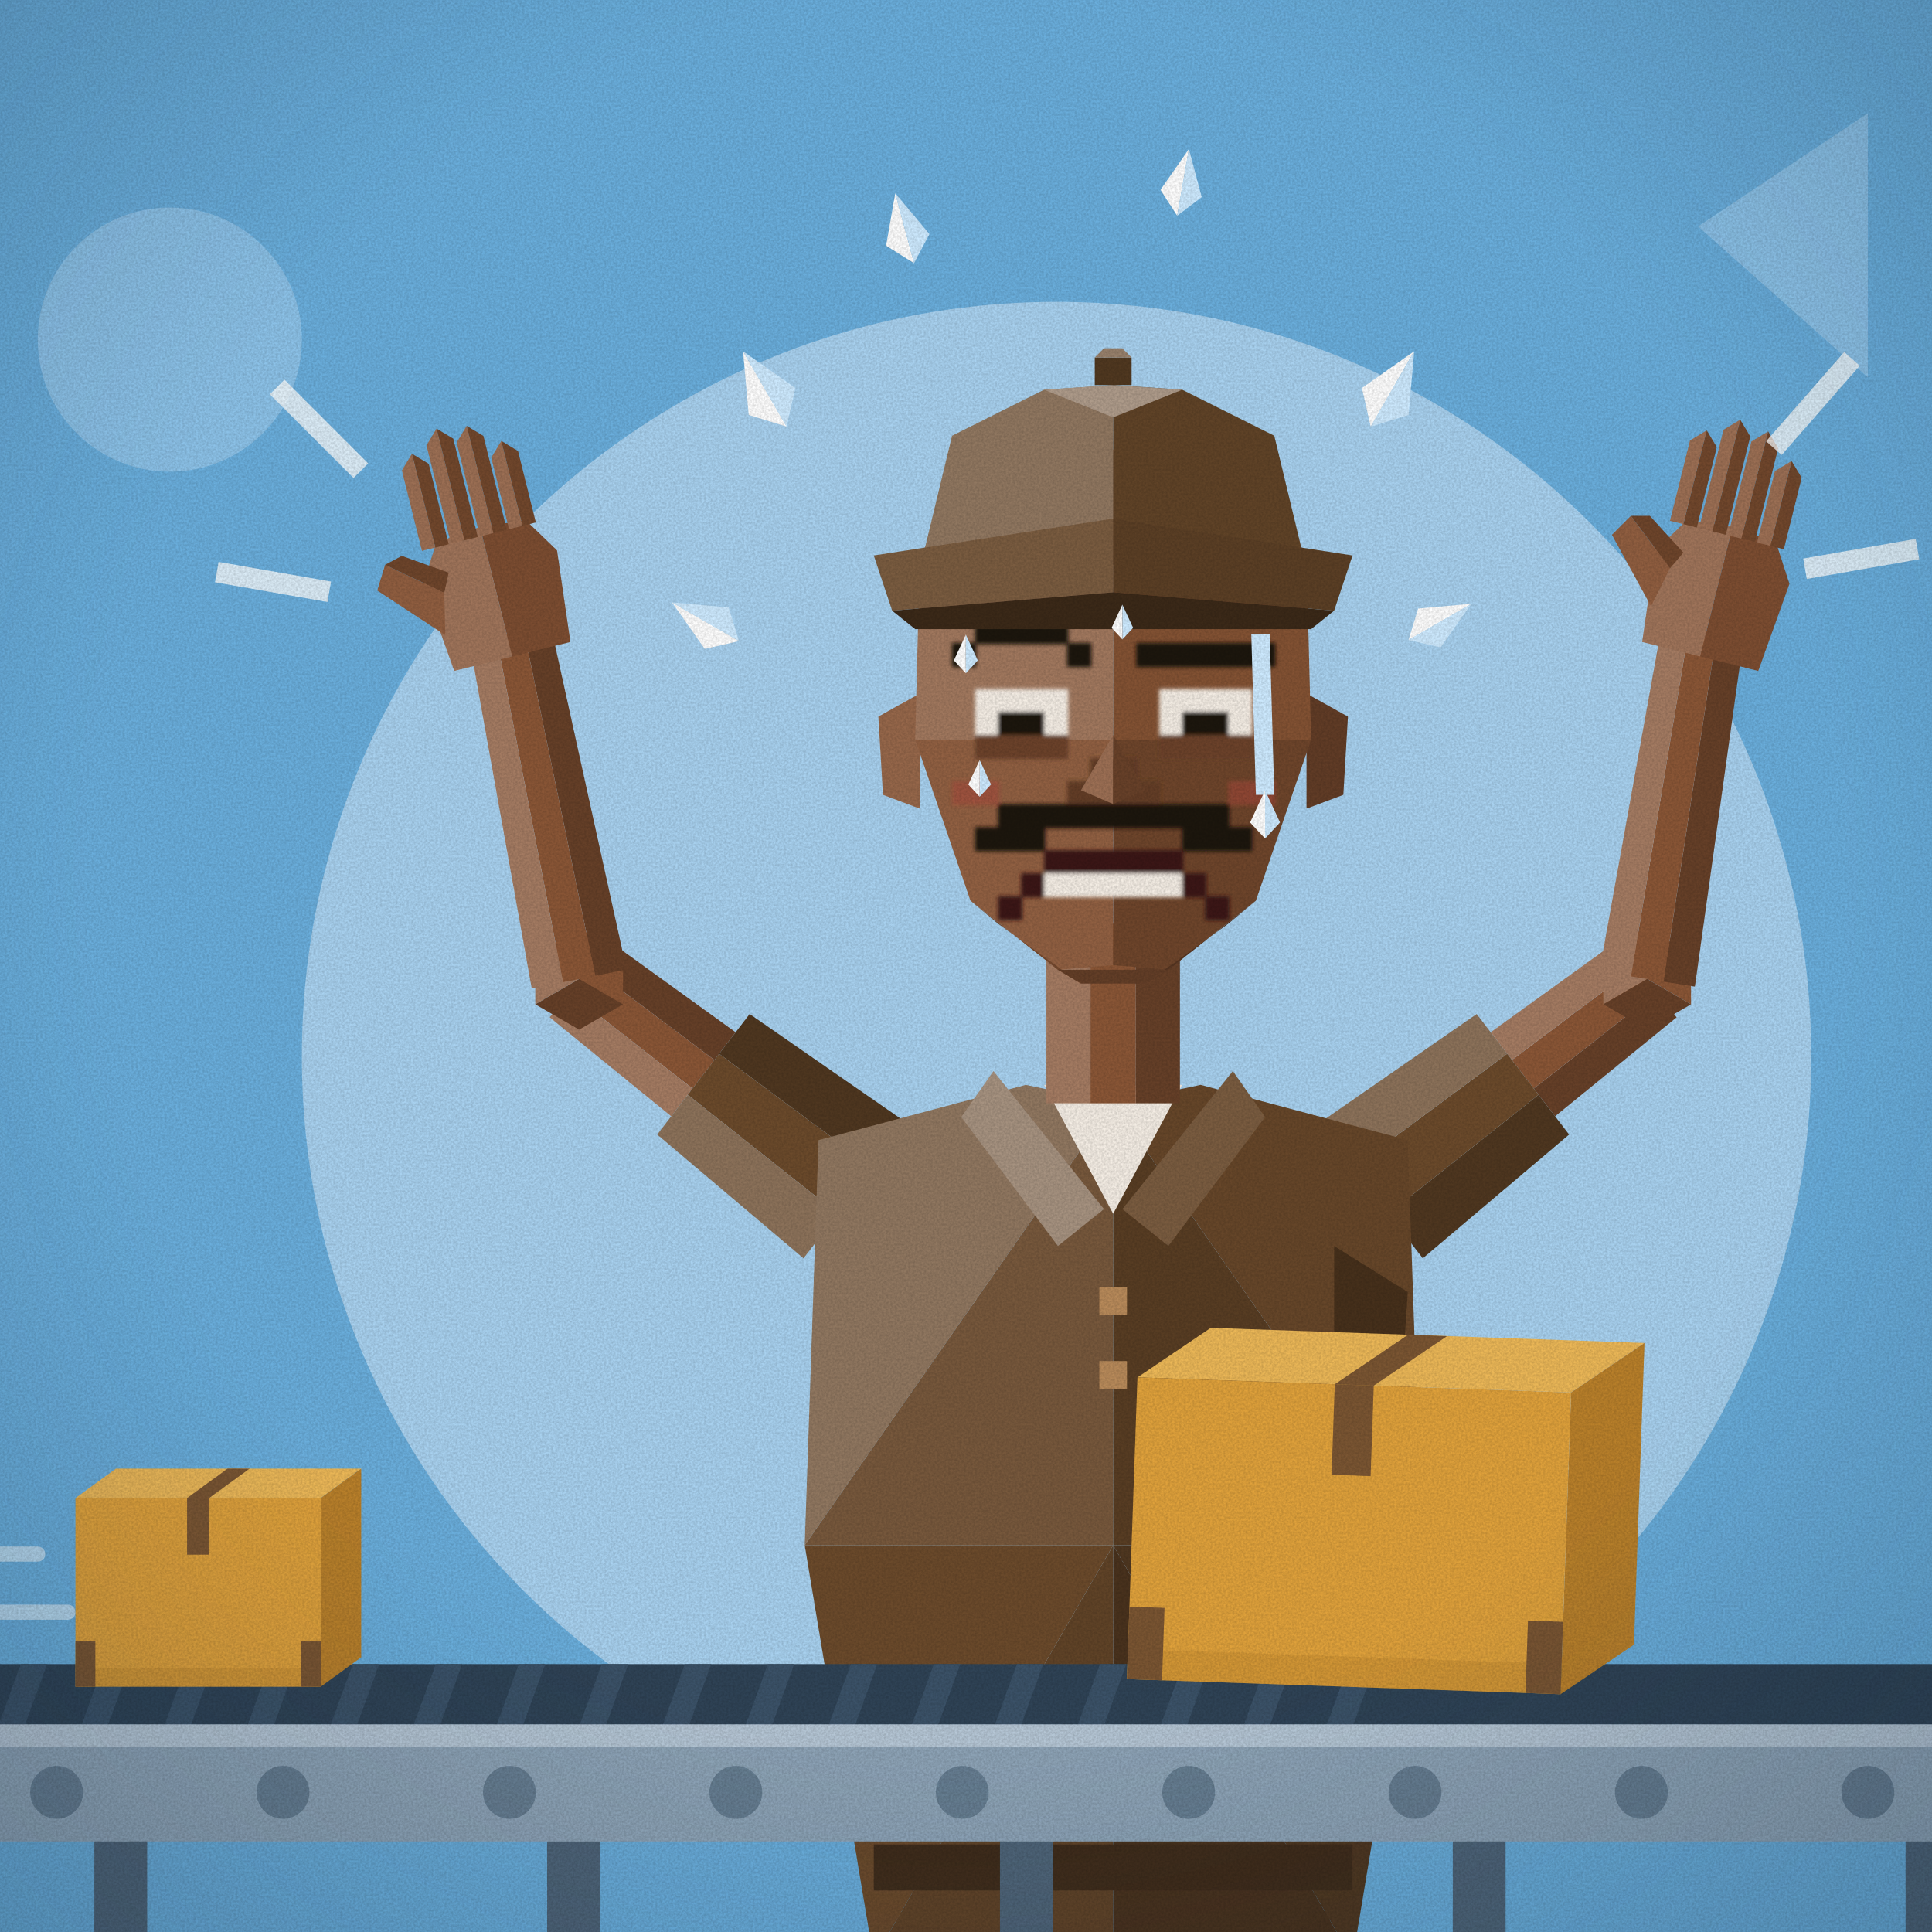
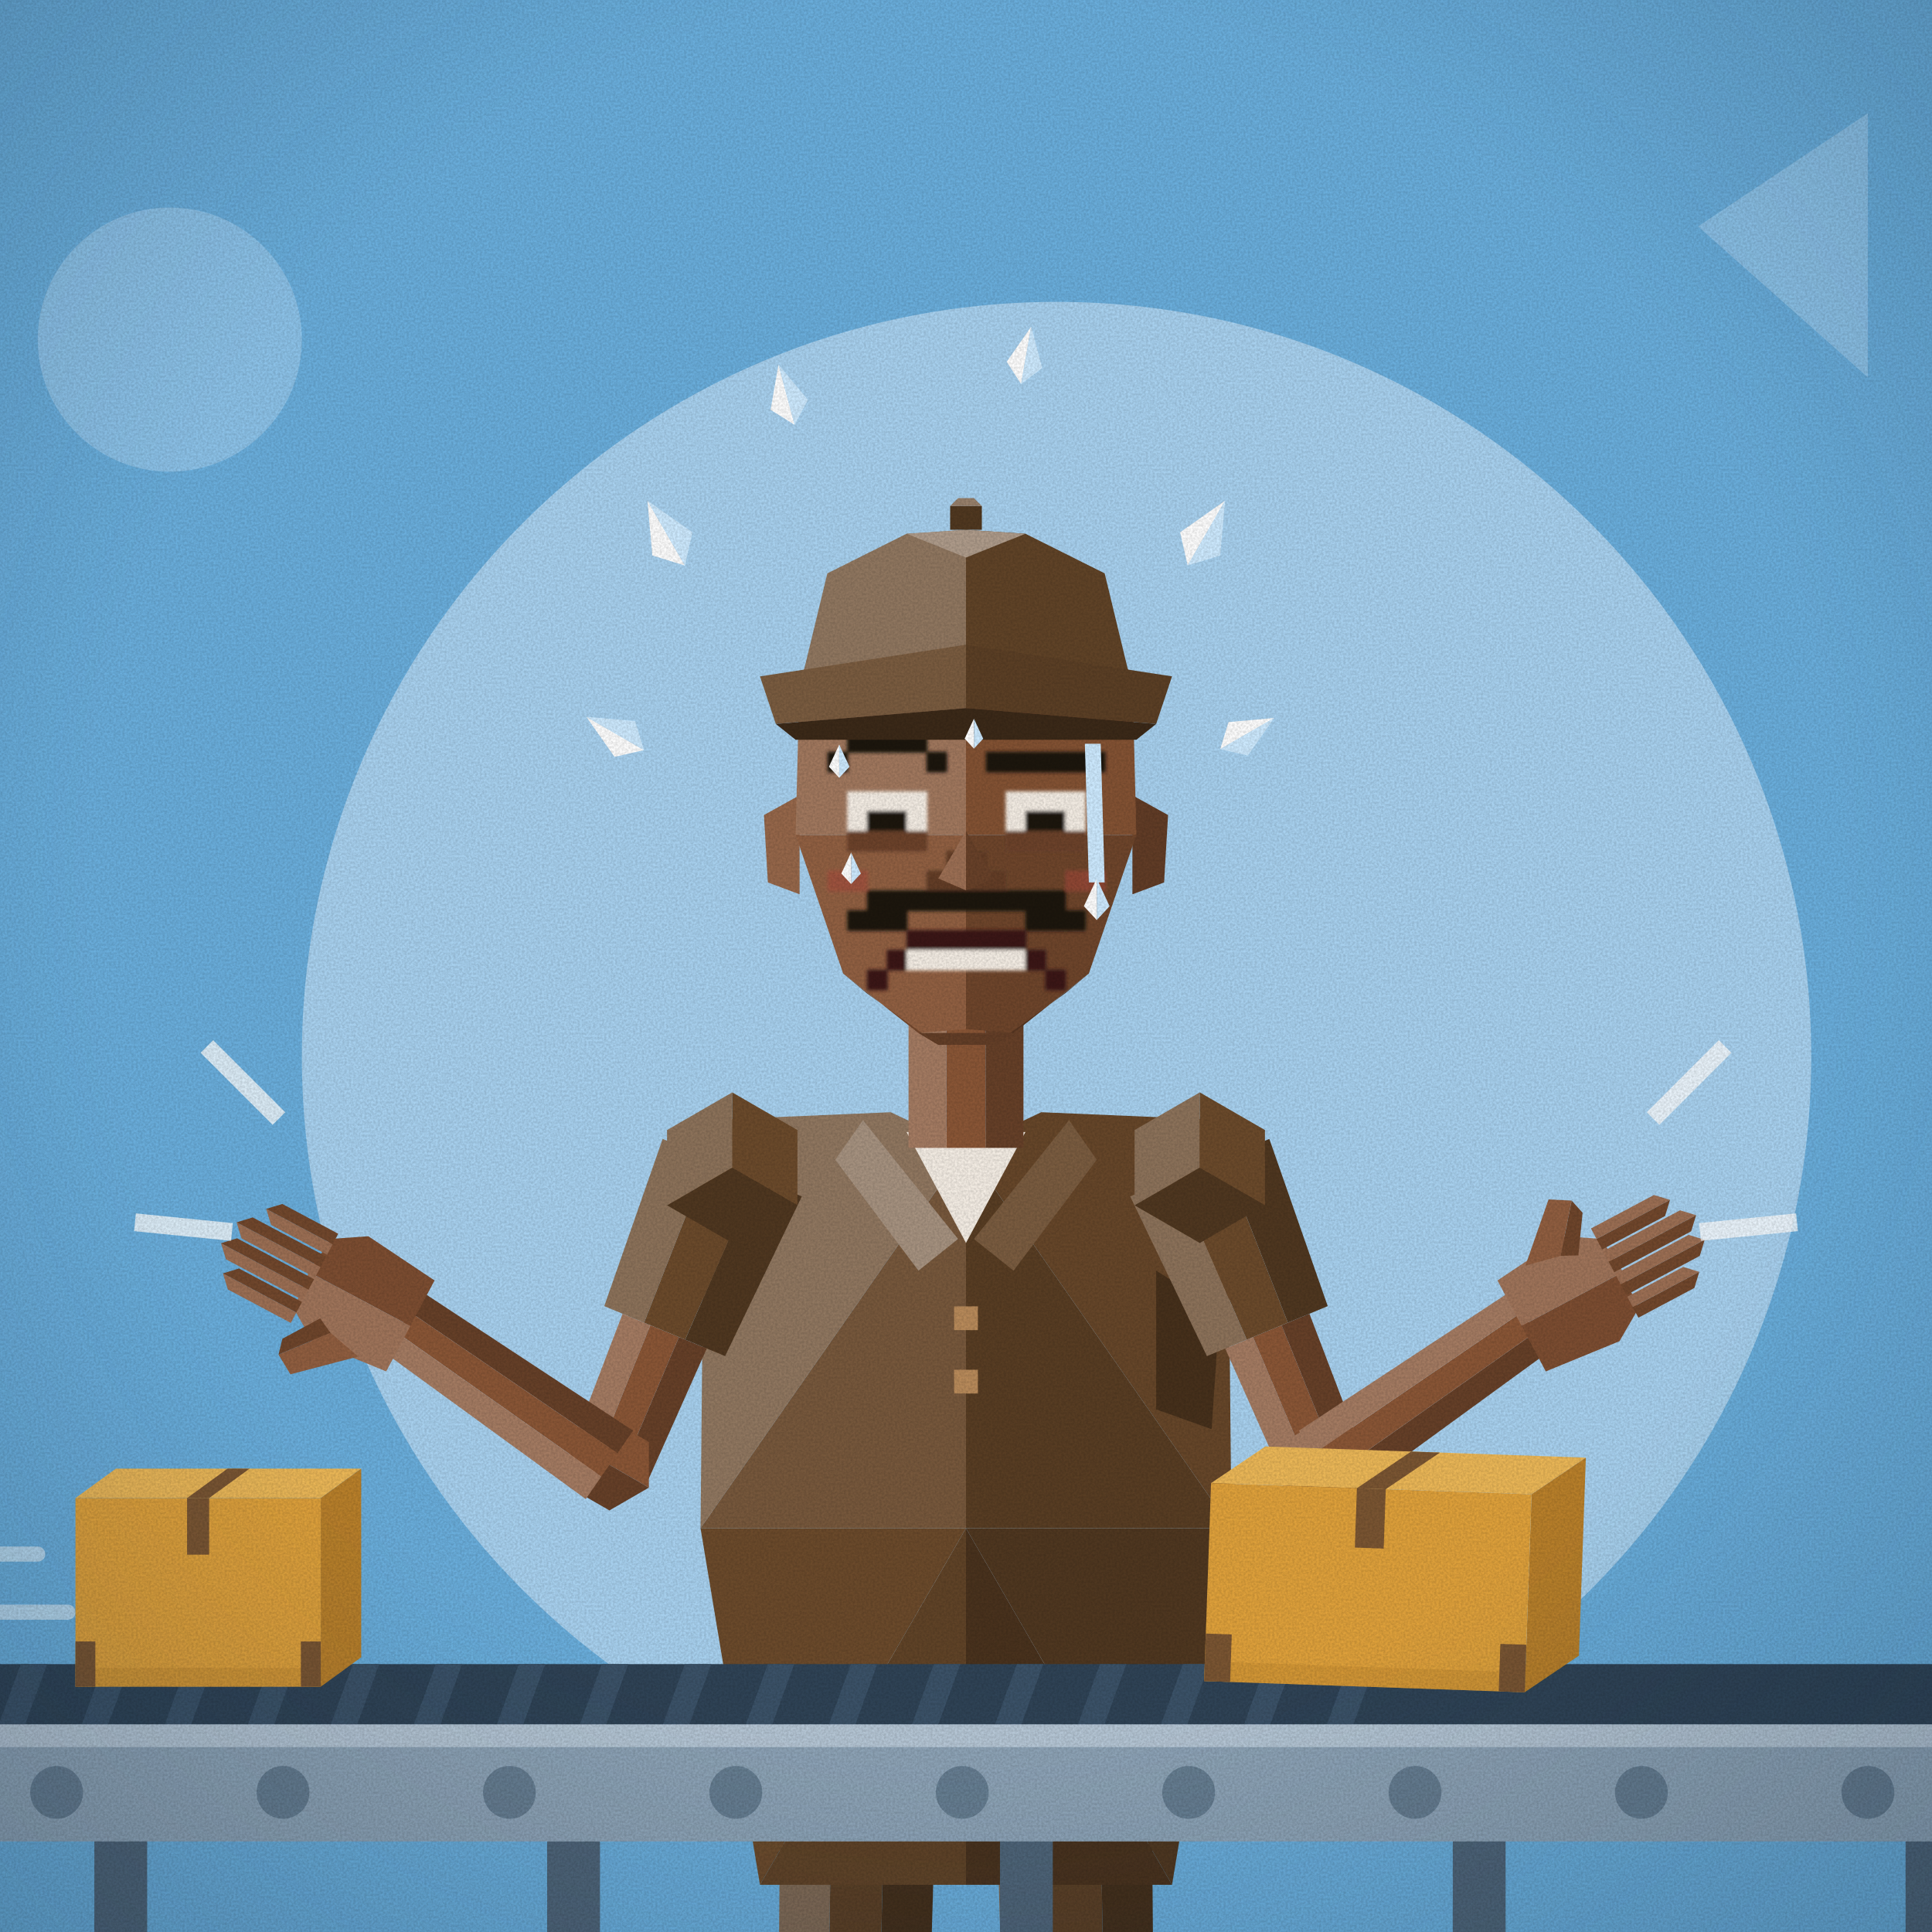
<svg xmlns="http://www.w3.org/2000/svg" width="1024" height="1024" viewBox="0 0 1024 1024">
  <defs>
    <filter id="texfilter">
      <feGaussianBlur stdDeviation=".9" />
    </filter>
    <filter id="grain" x="0" y="0" width="100%" height="100%">
      <feTurbulence type="fractalNoise" baseFrequency=".85" numOctaves="3" seed="7" stitchTiles="stitch" />
      <feColorMatrix values="0 0 0 0 0  0 0 0 0 0  0 0 0 0 0  0 0 0 -1.6 1.25" />
    </filter>
    <radialGradient id="vignette" cx=".5" cy=".45" r=".75">
      <stop offset=".6" stop-color="#0b2236" stop-opacity="0" />
      <stop offset="1" stop-color="#0b2236" stop-opacity=".22" />
    </radialGradient>
  </defs>
  <rect width="1024" height="1024" fill="#6aaedc" />
  <circle cx="560" cy="560" r="400" fill="#a8d1ef" />
  <circle cx="90" cy="180" r="70" fill="#8cc2e8" />
  <path d="M900 120 L990 60 L990 200 Z" fill="#8cc2e8" />
-   <g transform="translate(590 575) scale(1.22)">
+   <g transform="translate(512 600) scale(1.05)">
    <g>
      <polygon points="-93.993,359.282 -96.994,739.355 -73.898,739.781 -68.258,359.756" fill="#7e6955" />
      <polygon points="-68.258,359.756 -73.898,739.781 -50.102,740.219 -41.742,360.244" fill="#5a3f25" />
      <polygon points="-41.742,360.244 -50.102,740.219 -27.006,740.645 -16.007,360.718" fill="#432f1b" />
      <polygon points="16.007,360.718 27.006,740.645 50.102,740.219 41.742,360.244" fill="#7e6955" />
      <polygon points="41.742,360.244 50.102,740.219 73.898,739.781 68.258,359.756" fill="#5a3f25" />
      <polygon points="68.258,359.756 73.898,739.781 96.994,739.355 93.993,359.282" fill="#432f1b" />
      <polygon points="-102,730 -22,730 -18,760 -106,760" fill="#807772" />
      <polygon points="-106,760 -18,760 -12,784 -118,784" fill="#2b1d14" />
      <polygon points="22,730 102,730 106,760 18,760" fill="#807772" />
      <polygon points="18,760 106,760 112,784 6,784" fill="#2b1d14" />
-       <polygon points="-164.006,-22.853 -219.223,-62.666 -227.656,-51.666 -173.242,-10.806" fill="#664028" />
-       <polygon points="-173.242,-10.806 -227.656,-51.666 -236.344,-40.334 -182.758,1.606" fill="#8a5636" />
-       <polygon points="-182.758,1.606 -236.344,-40.334 -244.777,-29.334 -191.994,13.653" fill="#a47b62" />
-       <polygon points="-251.053,-35 -251.053,-57 -232,-68 -232,-46" fill="#a47b62" />
-       <polygon points="-232,-68 -212.947,-57 -212.947,-35 -232,-46" fill="#8a5636" />
-       <polygon points="-212.947,-35 -232,-24 -251.053,-35 -232,-46" fill="#664028" />
-       <polygon points="-211.408,-50.118 -244.35,-199.53 -255.999,-197.2 -224.999,-47.4" fill="#664028" />
-       <polygon points="-224.999,-47.4 -255.999,-197.2 -268.001,-194.8 -239.001,-44.6" fill="#8a5636" />
-       <polygon points="-239.001,-44.6 -268.001,-194.8 -279.65,-192.47 -252.592,-41.882" fill="#a47b62" />
-       <polygon points="-89.488,16.637 -157.922,-30.789 -171.173,-13.504 -104.346,36.016" fill="#4f3720" />
-       <polygon points="-104.346,36.016 -171.173,-13.504 -184.827,4.304 -119.654,55.984" fill="#6b4a2b" />
-       <polygon points="-119.654,55.984 -184.827,4.304 -198.078,21.589 -134.512,75.363" fill="#8c725a" />
-       <g transform="translate(-262 -190) rotate(-14)">
+       <polygon points="-132,-6 -38,-10 0,8 -134,200" fill="#907760" />
+       <polygon points="0,8 0,200 -134,200" fill="#77583c" />
+       <polygon points="-134,200 0,200 -104,380" fill="#6b4a2b" />
+       <polygon points="0,200 0,380 -104,380" fill="#604327" />
+       <polygon points="132,-6 38,-10 0,8 134,200" fill="#664629" />
+       <polygon points="0,8 0,200 134,200" fill="#583d23" />
+       <polygon points="134,200 0,200 104,380" fill="#4f3720" />
+       <polygon points="0,200 0,380 104,380" fill="#49321d" />
+       <polygon points="-104,330 104,330 104,350 -104,350" fill="#402c1a" />
+       <polygon points="96,70 128,90 124,150 96,140" fill="#46301b" />
+       <polygon points="-30,0 30,0 0,56" fill="#f4ede4" />
+       <polygon points="-52,-6 -4,54 -24,70 -66,14" fill="#a69280" />
+       <polygon points="52,-6 4,54 24,70 66,14" fill="#7a5c40" />
+       <polygon points="-6,88 6,88 6,100 -6,100" fill="#b88a5a" />
+       <polygon points="-6,120 6,120 6,132 -6,132" fill="#b88a5a" />
+       <polygon points="-173.356,91.714 -199.408,159.978 -186.599,165.273 -159.327,97.513" fill="#a47b62" />
+       <polygon points="-159.327,97.513 -186.599,165.273 -173.401,170.727 -144.873,103.487" fill="#8a5636" />
+       <polygon points="-144.873,103.487 -173.401,170.727 -160.592,176.022 -130.844,109.286" fill="#664028" />
+       <polygon points="-199.919,179.5 -199.919,156.5 -180,145 -180,168" fill="#a47b62" />
+       <polygon points="-180,145 -160.081,156.5 -160.081,179.5 -180,168" fill="#8a5636" />
+       <polygon points="-160.081,179.5 -180,191 -199.919,179.5 -180,168" fill="#664028" />
+       <polygon points="-168.047,150.734 -273.754,81.201 -280.516,90.968 -175.936,162.13" fill="#664028" />
+       <polygon points="-175.936,162.13 -280.516,90.968 -287.484,101.032 -184.064,173.87" fill="#8a5636" />
+       <polygon points="-184.064,173.87 -287.484,101.032 -294.246,110.799 -191.953,185.266" fill="#a47b62" />
+       <polygon points="-153.118,3.484 -182.598,87.894 -162.469,96.214 -129.94,13.065" fill="#8c725a" />
+       <polygon points="-129.94,13.065 -162.469,96.214 -141.731,104.786 -106.06,22.935" fill="#6b4a2b" />
+       <polygon points="-106.06,22.935 -141.731,104.786 -121.602,113.106 -82.882,32.516" fill="#4f3720" />
+       <polygon points="-150.909,37 -150.909,-1 -118,-20 -118,18" fill="#8c725a" />
+       <polygon points="-118,-20 -85.091,-1 -85.091,37 -118,18" fill="#6b4a2b" />
+       <polygon points="-85.091,37 -118,56 -150.909,37 -118,18" fill="#4f3720" />
+       <g transform="translate(-284 96) rotate(-62)">
        <polygon points="-26,4 -30,-36 -20,-52 0,-54 0,4" fill="#9f745a" />
        <polygon points="0,4 0,-54 20,-52 30,-36 26,4" fill="#7c4d31" />
        <polygon points="-27,-50 -27,-86 -21,-92 -21,-50" fill="#9c6f54" />
        <polygon points="-21,-50 -21,-92 -15,-86 -15,-50" fill="#71472c" />
        <polygon points="-14,-50 -14,-94 -8,-100 -8,-50" fill="#9c6f54" />
        <polygon points="-8,-50 -8,-100 -2,-94 -2,-50" fill="#71472c" />
        <polygon points="-1,-50 -1,-92 5,-98 5,-50" fill="#9c6f54" />
        <polygon points="5,-50 5,-98 11,-92 11,-50" fill="#71472c" />
        <polygon points="12,-50 12,-82 18,-88 18,-50" fill="#9c6f54" />
        <polygon points="18,-50 18,-88 24,-82 24,-50" fill="#71472c" />
        <polygon points="-26,-12 -50,-38 -44,-48 -22,-30" fill="#905e40" />
        <polygon points="-22,-30 -44,-48 -36,-50 -18,-38" fill="#6e452b" />
      </g>
-       <polygon points="191.994,13.653 244.777,-29.334 236.344,-40.334 182.758,1.606" fill="#664028" />
-       <polygon points="182.758,1.606 236.344,-40.334 227.656,-51.666 173.242,-10.806" fill="#8a5636" />
-       <polygon points="173.242,-10.806 227.656,-51.666 219.223,-62.666 164.006,-22.853" fill="#a47b62" />
-       <polygon points="212.947,-35 212.947,-57 232,-68 232,-46" fill="#a47b62" />
-       <polygon points="232,-68 251.053,-57 251.053,-35 232,-46" fill="#8a5636" />
-       <polygon points="251.053,-35 232,-24 212.947,-35 232,-46" fill="#664028" />
-       <polygon points="252.736,-42.682 273.774,-193.156 262.043,-195.033 239.05,-44.872" fill="#664028" />
-       <polygon points="239.05,-44.872 262.043,-195.033 249.957,-196.967 224.95,-47.128" fill="#8a5636" />
-       <polygon points="224.95,-47.128 249.957,-196.967 238.226,-198.844 211.264,-49.318" fill="#a47b62" />
-       <polygon points="134.512,75.363 198.078,21.589 184.827,4.304 119.654,55.984" fill="#4f3720" />
-       <polygon points="119.654,55.984 184.827,4.304 171.173,-13.504 104.346,36.016" fill="#6b4a2b" />
-       <polygon points="104.346,36.016 171.173,-13.504 157.922,-30.789 89.488,16.637" fill="#8c725a" />
-       <g transform="translate(256 -190) rotate(14)">
+       <polygon points="130.844,109.286 160.592,176.022 173.401,170.727 144.873,103.487" fill="#a47b62" />
+       <polygon points="144.873,103.487 173.401,170.727 186.599,165.273 159.327,97.513" fill="#8a5636" />
+       <polygon points="159.327,97.513 186.599,165.273 199.408,159.978 173.356,91.714" fill="#664028" />
+       <polygon points="160.081,179.5 160.081,156.5 180,145 180,168" fill="#a47b62" />
+       <polygon points="180,145 199.919,156.5 199.919,179.5 180,168" fill="#8a5636" />
+       <polygon points="199.919,179.5 180,191 160.081,179.5 180,168" fill="#664028" />
+       <polygon points="191.953,185.266 294.246,110.799 287.484,101.032 184.064,173.87" fill="#664028" />
+       <polygon points="184.064,173.87 287.484,101.032 280.516,90.968 175.936,162.13" fill="#8a5636" />
+       <polygon points="175.936,162.13 280.516,90.968 273.754,81.201 168.047,150.734" fill="#a47b62" />
+       <polygon points="82.882,32.516 121.602,113.106 141.731,104.786 106.06,22.935" fill="#8c725a" />
+       <polygon points="106.06,22.935 141.731,104.786 162.469,96.214 129.94,13.065" fill="#6b4a2b" />
+       <polygon points="129.94,13.065 162.469,96.214 182.598,87.894 153.118,3.484" fill="#4f3720" />
+       <polygon points="85.091,37 85.091,-1 118,-20 118,18" fill="#8c725a" />
+       <polygon points="118,-20 150.909,-1 150.909,37 118,18" fill="#6b4a2b" />
+       <polygon points="150.909,37 118,56 85.091,37 118,18" fill="#4f3720" />
+       <g transform="translate(284 96) rotate(62)">
        <polygon points="-26,4 -30,-36 -20,-52 0,-54 0,4" fill="#9f745a" />
        <polygon points="0,4 0,-54 20,-52 30,-36 26,4" fill="#7c4d31" />
        <polygon points="-27,-50 -27,-86 -21,-92 -21,-50" fill="#9c6f54" />
        <polygon points="-21,-50 -21,-92 -15,-86 -15,-50" fill="#71472c" />
        <polygon points="-14,-50 -14,-94 -8,-100 -8,-50" fill="#9c6f54" />
        <polygon points="-8,-50 -8,-100 -2,-94 -2,-50" fill="#71472c" />
        <polygon points="-1,-50 -1,-92 5,-98 5,-50" fill="#9c6f54" />
        <polygon points="5,-50 5,-98 11,-92 11,-50" fill="#71472c" />
        <polygon points="12,-50 12,-82 18,-88 18,-50" fill="#9c6f54" />
        <polygon points="18,-50 18,-88 24,-82 24,-50" fill="#71472c" />
        <polygon points="-26,-12 -50,-38 -44,-48 -22,-30" fill="#905e40" />
        <polygon points="-22,-30 -44,-48 -36,-50 -18,-38" fill="#6e452b" />
      </g>
-       <polygon points="-128,24 -38,0 0,8 -134,200" fill="#907760" />
-       <polygon points="0,8 0,200 -134,200" fill="#77583c" />
-       <polygon points="-134,200 0,200 -104,380" fill="#6b4a2b" />
-       <polygon points="0,200 0,380 -104,380" fill="#604327" />
-       <polygon points="128,24 38,0 0,8 134,200" fill="#664629" />
-       <polygon points="0,8 0,200 134,200" fill="#583d23" />
-       <polygon points="134,200 0,200 104,380" fill="#4f3720" />
-       <polygon points="0,200 0,380 104,380" fill="#49321d" />
-       <polygon points="-104,330 104,330 104,350 -104,350" fill="#402c1a" />
-       <polygon points="96,70 128,90 124,150 96,140" fill="#46301b" />
-       <polygon points="-30,0 30,0 0,56" fill="#f4ede4" />
-       <polygon points="-52,-6 -4,54 -24,70 -66,14" fill="#a69280" />
-       <polygon points="52,-6 4,54 24,70 66,14" fill="#7a5c40" />
-       <polygon points="-6,88 6,88 6,100 -6,100" fill="#b88a5a" />
-       <polygon points="-6,120 6,120 6,132 -6,132" fill="#b88a5a" />
      <polygon points="-29,-70 -29,8 -9.86,8 -9.86,-70" fill="#a47b62" />
      <polygon points="-9.86,-70 -9.86,8 9.86,8 9.86,-70" fill="#8a5636" />
      <polygon points="9.86,-70 9.86,8 29,8 29,-70" fill="#664028" />
      <polygon points="-84,-170 -102,-160 -100,-126 -84,-120" fill="#96674a" />
      <polygon points="84,-170 102,-160 100,-126 84,-120" fill="#613c26" />
      <polygon points="-58,-272 0,-276 0,-150 -86,-150 -84,-230" fill="#a1785e" />
      <polygon points="58,-272 0,-276 0,-150 86,-150 84,-230" fill="#835233" />
      <polygon points="-86,-150 0,-150 0,-52 -24,-50 -62,-80" fill="#916042" />
      <polygon points="86,-150 0,-150 0,-52 24,-50 62,-80" fill="#6e452b" />
      <polygon points="-62,-80 -24,-50 -14,-44 -50,-70" fill="#75492e" />
      <polygon points="62,-80 24,-50 14,-44 50,-70" fill="#563521" />
      <polygon points="-24,-50 24,-50 14,-44 -14,-44" fill="#633e27" />
      <g filter="url(#texfilter)">
        <rect x="-60" y="-202" width="10.5" height="10.5" fill="#1b1210" />
        <rect x="-50" y="-202" width="10.5" height="10.5" fill="#1b1210" />
        <rect x="-40" y="-202" width="10.5" height="10.5" fill="#1b1210" />
        <rect x="-30" y="-202" width="10.5" height="10.5" fill="#1b1210" />
        <rect x="-70" y="-192" width="10.5" height="10.5" fill="#1b1210" />
        <rect x="-20" y="-192" width="10.5" height="10.5" fill="#1b1210" />
        <rect x="10" y="-192" width="10.5" height="10.5" fill="#1b1210" />
        <rect x="20" y="-192" width="10.5" height="10.5" fill="#1b1210" />
        <rect x="30" y="-192" width="10.5" height="10.5" fill="#1b1210" />
        <rect x="40" y="-192" width="10.5" height="10.5" fill="#1b1210" />
        <rect x="50" y="-192" width="10.5" height="10.5" fill="#1b1210" />
        <rect x="60" y="-192" width="10.5" height="10.5" fill="#1b1210" />
        <rect x="-60" y="-172" width="10.5" height="10.5" fill="#f4ede4" />
        <rect x="-50" y="-172" width="10.5" height="10.5" fill="#f4ede4" />
        <rect x="-40" y="-172" width="10.5" height="10.5" fill="#f4ede4" />
        <rect x="-30" y="-172" width="10.5" height="10.5" fill="#f4ede4" />
        <rect x="20" y="-172" width="10.5" height="10.5" fill="#f4ede4" />
        <rect x="30" y="-172" width="10.5" height="10.5" fill="#f4ede4" />
        <rect x="40" y="-172" width="10.5" height="10.5" fill="#f4ede4" />
        <rect x="50" y="-172" width="10.5" height="10.5" fill="#f4ede4" />
        <rect x="-60" y="-162" width="10.5" height="10.5" fill="#f4ede4" />
        <rect x="-50" y="-162" width="10.5" height="10.5" fill="#1b1210" />
        <rect x="-40" y="-162" width="10.5" height="10.5" fill="#1b1210" />
        <rect x="-30" y="-162" width="10.5" height="10.5" fill="#f4ede4" />
        <rect x="20" y="-162" width="10.5" height="10.5" fill="#f4ede4" />
        <rect x="30" y="-162" width="10.5" height="10.5" fill="#1b1210" />
        <rect x="40" y="-162" width="10.5" height="10.5" fill="#1b1210" />
        <rect x="50" y="-162" width="10.5" height="10.5" fill="#f4ede4" />
        <rect x="-60" y="-152" width="10.5" height="10.5" fill="#6c432a" />
        <rect x="-50" y="-152" width="10.5" height="10.5" fill="#6c432a" />
        <rect x="-40" y="-152" width="10.5" height="10.5" fill="#6c432a" />
        <rect x="-30" y="-152" width="10.5" height="10.5" fill="#6c432a" />
        <rect x="20" y="-152" width="10.5" height="10.5" fill="#6c432a" />
        <rect x="30" y="-152" width="10.5" height="10.5" fill="#6c432a" />
        <rect x="40" y="-152" width="10.5" height="10.5" fill="#6c432a" />
        <rect x="50" y="-152" width="10.5" height="10.5" fill="#6c432a" />
        <rect x="-10" y="-142" width="10.5" height="10.5" fill="#633e27" />
        <rect x="0" y="-142" width="10.5" height="10.5" fill="#633e27" />
        <rect x="-70" y="-132" width="10.5" height="10.5" fill="#a8473a" opacity=".55" />
        <rect x="-60" y="-132" width="10.5" height="10.5" fill="#a8473a" opacity=".55" />
        <rect x="-20" y="-132" width="10.5" height="10.5" fill="#633e27" />
        <rect x="-10" y="-132" width="10.5" height="10.5" fill="#633e27" />
        <rect x="0" y="-132" width="10.5" height="10.5" fill="#633e27" />
        <rect x="10" y="-132" width="10.5" height="10.5" fill="#633e27" />
        <rect x="50" y="-132" width="10.5" height="10.5" fill="#a8473a" opacity=".55" />
        <rect x="60" y="-132" width="10.5" height="10.5" fill="#a8473a" opacity=".55" />
        <rect x="-50" y="-122" width="10.5" height="10.5" fill="#1b1210" />
        <rect x="-40" y="-122" width="10.5" height="10.5" fill="#1b1210" />
        <rect x="-30" y="-122" width="10.5" height="10.5" fill="#1b1210" />
        <rect x="-20" y="-122" width="10.5" height="10.5" fill="#1b1210" />
        <rect x="-10" y="-122" width="10.5" height="10.5" fill="#1b1210" />
        <rect x="0" y="-122" width="10.5" height="10.5" fill="#1b1210" />
        <rect x="10" y="-122" width="10.5" height="10.5" fill="#1b1210" />
        <rect x="20" y="-122" width="10.5" height="10.5" fill="#1b1210" />
        <rect x="30" y="-122" width="10.5" height="10.5" fill="#1b1210" />
        <rect x="40" y="-122" width="10.5" height="10.5" fill="#1b1210" />
        <rect x="-60" y="-112" width="10.5" height="10.5" fill="#1b1210" />
        <rect x="-50" y="-112" width="10.5" height="10.5" fill="#1b1210" />
        <rect x="-40" y="-112" width="10.5" height="10.5" fill="#1b1210" />
        <rect x="30" y="-112" width="10.5" height="10.5" fill="#1b1210" />
        <rect x="40" y="-112" width="10.5" height="10.5" fill="#1b1210" />
        <rect x="50" y="-112" width="10.5" height="10.5" fill="#1b1210" />
        <rect x="-30" y="-102" width="10.5" height="10.5" fill="#3a1712" />
        <rect x="-20" y="-102" width="10.5" height="10.5" fill="#3a1712" />
        <rect x="-10" y="-102" width="10.5" height="10.5" fill="#3a1712" />
        <rect x="0" y="-102" width="10.5" height="10.5" fill="#3a1712" />
        <rect x="10" y="-102" width="10.5" height="10.5" fill="#3a1712" />
        <rect x="20" y="-102" width="10.5" height="10.5" fill="#3a1712" />
        <rect x="-40" y="-92" width="10.5" height="10.5" fill="#3a1712" />
        <rect x="-30" y="-92" width="10.5" height="10.5" fill="#f4ede4" />
        <rect x="-20" y="-92" width="10.5" height="10.5" fill="#f4ede4" />
        <rect x="-10" y="-92" width="10.5" height="10.5" fill="#f4ede4" />
        <rect x="0" y="-92" width="10.5" height="10.5" fill="#f4ede4" />
        <rect x="10" y="-92" width="10.5" height="10.5" fill="#f4ede4" />
        <rect x="20" y="-92" width="10.5" height="10.5" fill="#f4ede4" />
        <rect x="30" y="-92" width="10.5" height="10.5" fill="#3a1712" />
        <rect x="-50" y="-82" width="10.5" height="10.5" fill="#3a1712" />
        <rect x="40" y="-82" width="10.5" height="10.5" fill="#3a1712" />
      </g>
      <polygon points="0,-152 -14,-128 0,-122" fill="#9c6f54" />
      <polygon points="0,-152 0,-122 14,-128" fill="#684129" />
      <polygon points="-84,-224 -70,-282 -30,-302 0,-304 0,-226" fill="#907760" />
      <polygon points="84,-224 70,-282 30,-302 0,-304 0,-226" fill="#604327" />
      <polygon points="-30,-302 0,-304 30,-302 0,-290" fill="#ae9b8a" />
      <polygon points="-104,-230 0,-246 0,-214 -96,-206" fill="#7a5c40" />
      <polygon points="104,-230 0,-246 0,-214 96,-206" fill="#5b3f25" />
      <polygon points="-96,-206 0,-214 96,-206 86,-198 -86,-198" fill="#3b2918" />
      <polygon points="-8,-304 8,-304 8,-316 -8,-316" fill="#503820" />
      <polygon points="-8,-316 8,-316 4,-320 -4,-320" fill="#97806b" />
      <polygon points="60,-196 68,-196 70,-126 62,-126" fill="#cdeaff" />
      <g transform="translate(66 -116) rotate(0) scale(0.5)">
        <polygon points="0,-24 0,18 -13,4" fill="#ffffff" />
        <polygon points="0,-24 13,4 0,18" fill="#cdeaff" />
      </g>
      <g transform="translate(-64 -186) rotate(0) scale(0.4)">
        <polygon points="0,-24 0,18 -13,4" fill="#ffffff" />
        <polygon points="0,-24 13,4 0,18" fill="#cdeaff" />
      </g>
      <g transform="translate(-58 -132) rotate(0) scale(0.38)">
        <polygon points="0,-24 0,18 -13,4" fill="#ffffff" />
        <polygon points="0,-24 13,4 0,18" fill="#cdeaff" />
      </g>
      <g transform="translate(4 -200) rotate(0) scale(0.36)">
        <polygon points="0,-24 0,18 -13,4" fill="#ffffff" />
        <polygon points="0,-24 13,4 0,18" fill="#cdeaff" />
      </g>
      <g transform="translate(-150 -300) rotate(-30) scale(0.9)">
        <polygon points="0,-24 0,18 -13,4" fill="#ffffff" />
        <polygon points="0,-24 13,4 0,18" fill="#cdeaff" />
      </g>
      <g transform="translate(-175 -200) rotate(-60) scale(0.8)">
        <polygon points="0,-24 0,18 -13,4" fill="#ffffff" />
        <polygon points="0,-24 13,4 0,18" fill="#cdeaff" />
      </g>
      <g transform="translate(-90 -370) rotate(-15) scale(0.75)">
        <polygon points="0,-24 0,18 -13,4" fill="#ffffff" />
        <polygon points="0,-24 13,4 0,18" fill="#cdeaff" />
      </g>
      <g transform="translate(120 -300) rotate(30) scale(0.9)">
        <polygon points="0,-24 0,18 -13,4" fill="#ffffff" />
        <polygon points="0,-24 13,4 0,18" fill="#cdeaff" />
      </g>
      <g transform="translate(140 -200) rotate(60) scale(0.75)">
        <polygon points="0,-24 0,18 -13,4" fill="#ffffff" />
        <polygon points="0,-24 13,4 0,18" fill="#cdeaff" />
      </g>
      <g transform="translate(30 -390) rotate(10) scale(0.7)">
        <polygon points="0,-24 0,18 -13,4" fill="#ffffff" />
        <polygon points="0,-24 13,4 0,18" fill="#cdeaff" />
      </g>
-       <path d="M-330 -270 L-360 -300" stroke="#ffffff" stroke-width="9" stroke-linecap="square" opacity=".75" />
-       <path d="M-345 -215 L-385 -222" stroke="#ffffff" stroke-width="9" stroke-linecap="square" opacity=".75" />
-       <path d="M290 -280 L318 -312" stroke="#ffffff" stroke-width="9" stroke-linecap="square" opacity=".75" />
-       <path d="M305 -225 L345 -232" stroke="#ffffff" stroke-width="9" stroke-linecap="square" opacity=".75" />
+       <path d="M-350 -10 L-380 -40" stroke="#ffffff" stroke-width="9" stroke-linecap="square" opacity=".75" />
+       <path d="M-375 50 L-415 46" stroke="#ffffff" stroke-width="9" stroke-linecap="square" opacity=".75" />
+       <path d="M350 -10 L380 -40" stroke="#ffffff" stroke-width="9" stroke-linecap="square" opacity=".75" />
+       <path d="M375 50 L415 46" stroke="#ffffff" stroke-width="9" stroke-linecap="square" opacity=".75" />
    </g>
  </g>
  <rect x="50" y="970" width="28" height="130" fill="#4f6579" />
  <rect x="290" y="970" width="28" height="130" fill="#4f6579" />
  <rect x="530" y="970" width="28" height="130" fill="#4f6579" />
  <rect x="770" y="970" width="28" height="130" fill="#4f6579" />
  <rect x="1010" y="970" width="28" height="130" fill="#4f6579" />
  <rect x="-20" y="882" width="1064" height="34" fill="#2f4356" />
  <rect x="-20" y="882" width="14" height="34" fill="#3b5268" transform="skewX(-20)" transform-origin="-20 900" />
  <rect x="24" y="882" width="14" height="34" fill="#3b5268" transform="skewX(-20)" transform-origin="24 900" />
  <rect x="68" y="882" width="14" height="34" fill="#3b5268" transform="skewX(-20)" transform-origin="68 900" />
  <rect x="112" y="882" width="14" height="34" fill="#3b5268" transform="skewX(-20)" transform-origin="112 900" />
  <rect x="156" y="882" width="14" height="34" fill="#3b5268" transform="skewX(-20)" transform-origin="156 900" />
  <rect x="200" y="882" width="14" height="34" fill="#3b5268" transform="skewX(-20)" transform-origin="200 900" />
  <rect x="244" y="882" width="14" height="34" fill="#3b5268" transform="skewX(-20)" transform-origin="244 900" />
  <rect x="288" y="882" width="14" height="34" fill="#3b5268" transform="skewX(-20)" transform-origin="288 900" />
  <rect x="332" y="882" width="14" height="34" fill="#3b5268" transform="skewX(-20)" transform-origin="332 900" />
  <rect x="376" y="882" width="14" height="34" fill="#3b5268" transform="skewX(-20)" transform-origin="376 900" />
  <rect x="420" y="882" width="14" height="34" fill="#3b5268" transform="skewX(-20)" transform-origin="420 900" />
  <rect x="464" y="882" width="14" height="34" fill="#3b5268" transform="skewX(-20)" transform-origin="464 900" />
  <rect x="508" y="882" width="14" height="34" fill="#3b5268" transform="skewX(-20)" transform-origin="508 900" />
  <rect x="552" y="882" width="14" height="34" fill="#3b5268" transform="skewX(-20)" transform-origin="552 900" />
  <rect x="596" y="882" width="14" height="34" fill="#3b5268" transform="skewX(-20)" transform-origin="596 900" />
  <rect x="640" y="882" width="14" height="34" fill="#3b5268" transform="skewX(-20)" transform-origin="640 900" />
  <rect x="684" y="882" width="14" height="34" fill="#3b5268" transform="skewX(-20)" transform-origin="684 900" />
  <rect x="728" y="882" width="14" height="34" fill="#3b5268" transform="skewX(-20)" transform-origin="728 900" />
  <rect x="772" y="882" width="14" height="34" fill="#3b5268" transform="skewX(-20)" transform-origin="772 900" />
  <rect x="816" y="882" width="14" height="34" fill="#3b5268" transform="skewX(-20)" transform-origin="816 900" />
  <rect x="860" y="882" width="14" height="34" fill="#3b5268" transform="skewX(-20)" transform-origin="860 900" />
  <rect x="904" y="882" width="14" height="34" fill="#3b5268" transform="skewX(-20)" transform-origin="904 900" />
  <rect x="948" y="882" width="14" height="34" fill="#3b5268" transform="skewX(-20)" transform-origin="948 900" />
  <rect x="992" y="882" width="14" height="34" fill="#3b5268" transform="skewX(-20)" transform-origin="992 900" />
  <rect x="1036" y="882" width="14" height="34" fill="#3b5268" transform="skewX(-20)" transform-origin="1036 900" />
  <rect x="-20" y="914" width="1064" height="62" fill="#8ea4b7" />
  <rect x="-20" y="914" width="1064" height="12" fill="#b5c6d5" />
  <circle cx="30" cy="950" r="14" fill="#677e92" />
  <circle cx="150" cy="950" r="14" fill="#677e92" />
  <circle cx="270" cy="950" r="14" fill="#677e92" />
  <circle cx="390" cy="950" r="14" fill="#677e92" />
  <circle cx="510" cy="950" r="14" fill="#677e92" />
  <circle cx="630" cy="950" r="14" fill="#677e92" />
  <circle cx="750" cy="950" r="14" fill="#677e92" />
  <circle cx="870" cy="950" r="14" fill="#677e92" />
  <circle cx="990" cy="950" r="14" fill="#677e92" />
  <rect x="-40" y="850.5" width="80" height="8" rx="4" fill="#ffffff" opacity=".5" />
  <rect x="-70" y="819.7" width="94" height="8" rx="4" fill="#ffffff" opacity=".5" />
  <g transform="rotate(0 105 844)">
    <path d="M40 794 l21.45 -15.6 h130 l-21.45 15.6 Z" fill="#ebb757" />
    <path d="M170 794 l21.45 -15.6 v100 l-21.45 15.6 Z" fill="#b9802a" />
    <rect x="40" y="794" width="130" height="100" fill="#dfa13b" />
    <rect x="40" y="884" width="130" height="10" fill="#b9802a" opacity=".35" />
    <path d="M99.15 794 l21.45 -15.6 h11.7 l-21.45 15.6 Z" fill="#7a5532" />
    <rect x="99.15" y="794" width="11.7" height="30" fill="#7a5532" />
    <rect x="40" y="870" width="10.53" height="24" fill="#7a5532" />
    <rect x="159.47" y="870" width="10.53" height="24" fill="#7a5532" />
  </g>
-   <g transform="rotate(2 715 814)">
-     <path d="M600 734 l37.95 -27.6 h230 l-37.95 27.6 Z" fill="#ebb757" />
-     <path d="M830 734 l37.95 -27.6 v160 l-37.95 27.6 Z" fill="#b9802a" />
-     <rect x="600" y="734" width="230" height="160" fill="#dfa13b" />
-     <rect x="600" y="878" width="230" height="16" fill="#b9802a" opacity=".35" />
-     <path d="M704.65 734 l37.95 -27.6 h20.7 l-37.95 27.6 Z" fill="#7a5532" />
-     <rect x="704.65" y="734" width="20.7" height="48" fill="#7a5532" />
-     <rect x="600" y="855.6" width="18.63" height="38.4" fill="#7a5532" />
-     <rect x="811.37" y="855.6" width="18.63" height="38.4" fill="#7a5532" />
+   <g transform="rotate(2 725 841.5)">
+     <path d="M640 789 l28.05 -20.4 h170 l-28.05 20.4 Z" fill="#ebb757" />
+     <path d="M810 789 l28.05 -20.4 v105 l-28.05 20.4 Z" fill="#b9802a" />
+     <rect x="640" y="789" width="170" height="105" fill="#dfa13b" />
+     <rect x="640" y="883.5" width="170" height="10.5" fill="#b9802a" opacity=".35" />
+     <path d="M717.35 789 l28.05 -20.4 h15.3 l-28.05 20.4 Z" fill="#7a5532" />
+     <rect x="717.35" y="789" width="15.3" height="31.5" fill="#7a5532" />
+     <rect x="640" y="868.8" width="13.77" height="25.2" fill="#7a5532" />
+     <rect x="796.23" y="868.8" width="13.77" height="25.2" fill="#7a5532" />
  </g>
  <rect width="1024" height="1024" fill="url(#vignette)" />
  <rect width="1024" height="1024" filter="url(#grain)" opacity="0.14" style="mix-blend-mode:multiply" />
</svg>
